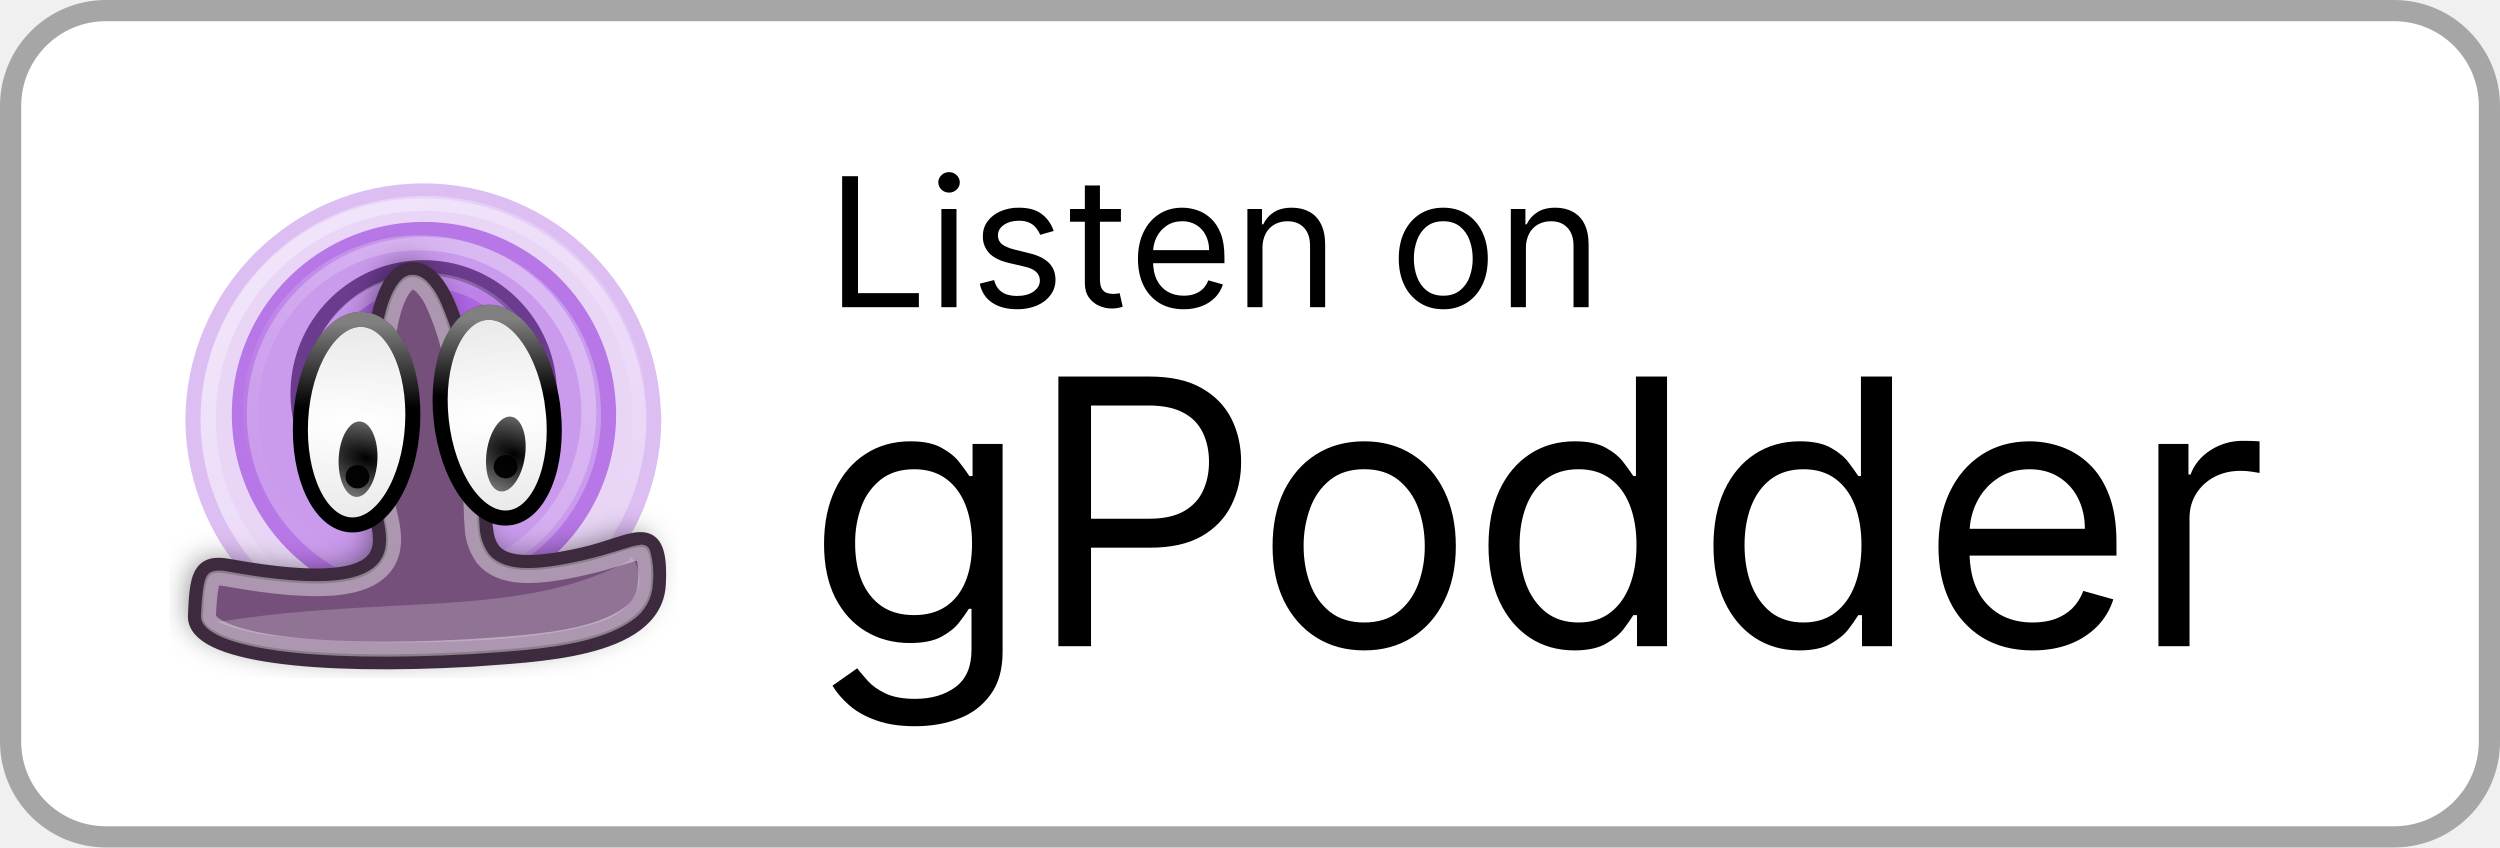
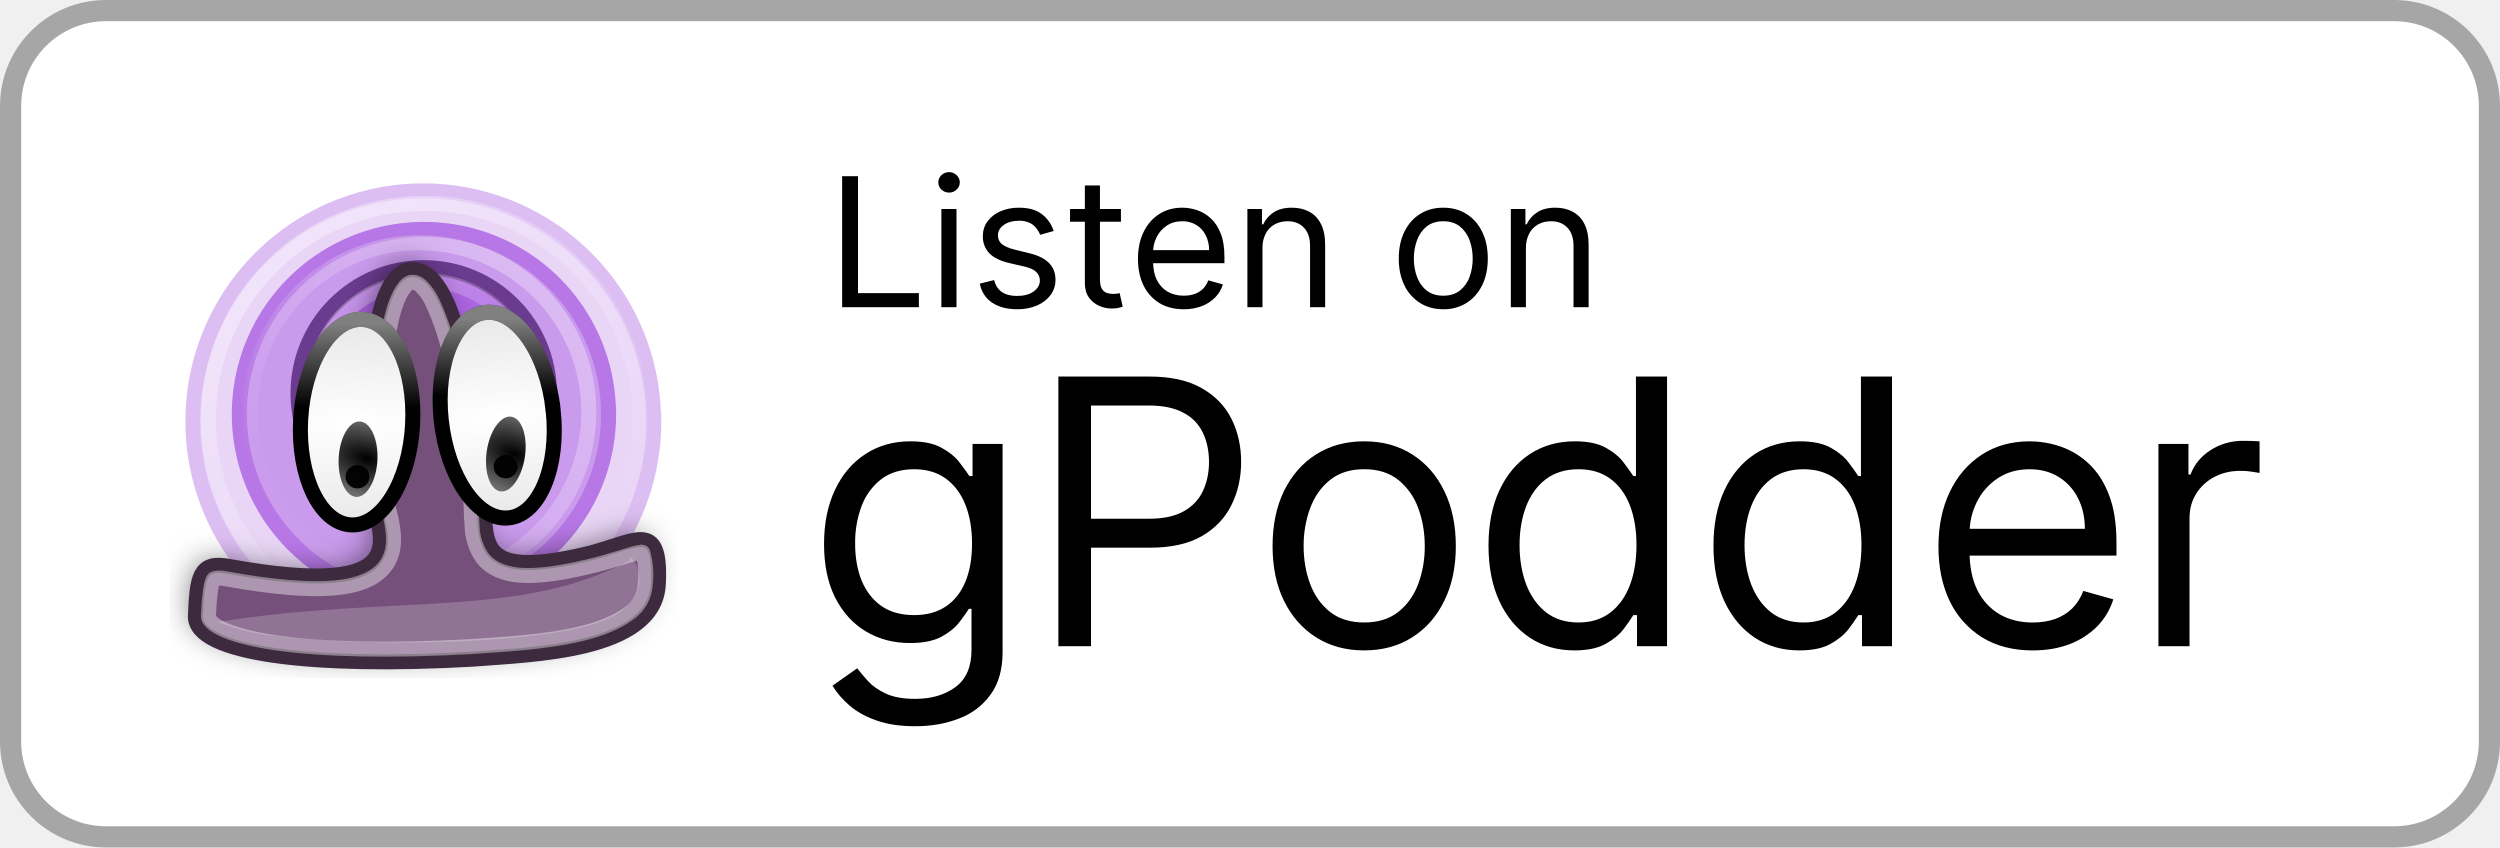
- <svg xmlns="http://www.w3.org/2000/svg" width="118" height="40" fill="none" viewBox="0 0 118 40">
+ <svg xmlns="http://www.w3.org/2000/svg" fill="none" viewBox="0 0 118 40">
  <defs>
-     <linearGradient id="c" x1="11.794" x2="24.458" y1="9.317" y2="27.337" gradientUnits="userSpaceOnUse">
+     <linearGradient id="gpodder-light__c" x1="11.794" x2="24.458" y1="9.317" y2="27.337" gradientUnits="userSpaceOnUse">
      <stop stop-color="#fff" />
      <stop offset="1" stop-color="#fff" stop-opacity="0" />
    </linearGradient>
-     <linearGradient id="d" x1="29.762" x2="13.039" y1="12.443" y2="24.93" gradientUnits="userSpaceOnUse">
+     <linearGradient id="gpodder-light__d" x1="29.762" x2="13.039" y1="12.443" y2="24.93" gradientUnits="userSpaceOnUse">
      <stop stop-color="#fff" />
      <stop offset="1" stop-color="#fff" stop-opacity="0" />
    </linearGradient>
-     <linearGradient id="e" x1="14.277" x2="24.17" y1="11.598" y2="21.869" gradientUnits="userSpaceOnUse">
+     <linearGradient id="gpodder-light__e" x1="14.277" x2="24.17" y1="11.598" y2="21.869" gradientUnits="userSpaceOnUse">
      <stop stop-color="#fff" />
      <stop offset="1" stop-color="#fff" stop-opacity="0" />
    </linearGradient>
-     <linearGradient id="k" x1="16.93" x2="16.91" y1="15.264" y2="19.231" gradientUnits="userSpaceOnUse">
+     <linearGradient id="gpodder-light__k" x1="16.93" x2="16.91" y1="15.264" y2="19.231" gradientUnits="userSpaceOnUse">
      <stop stop-color="#fff" />
      <stop offset="1" stop-color="#fff" stop-opacity="0" />
    </linearGradient>
-     <linearGradient id="l" x1="23.295" x2="23.306" y1="15.05" y2="18.682" gradientUnits="userSpaceOnUse">
+     <linearGradient id="gpodder-light__l" x1="23.295" x2="23.306" y1="15.05" y2="18.682" gradientUnits="userSpaceOnUse">
      <stop stop-color="#fff" />
      <stop offset="1" stop-color="#fff" stop-opacity="0" />
    </linearGradient>
-     <radialGradient id="g" cx="0" cy="0" r="1" gradientTransform="rotate(2.603 -431.705 379.667) scale(19.0371 5.37462)" gradientUnits="userSpaceOnUse">
+     <radialGradient id="gpodder-light__g" cx="0" cy="0" r="1" gradientTransform="rotate(2.603 -431.705 379.667) scale(19.0371 5.37462)" gradientUnits="userSpaceOnUse">
      <stop stop-color="#fff" />
      <stop offset="1" stop-color="#E5E5E5" />
    </radialGradient>
-     <radialGradient id="h" cx="0" cy="0" r="1" gradientTransform="rotate(-162.029 10.36 9.45) scale(3.26439 1.79544)" gradientUnits="userSpaceOnUse">
+     <radialGradient id="gpodder-light__h" cx="0" cy="0" r="1" gradientTransform="rotate(-162.029 10.36 9.45) scale(3.26439 1.79544)" gradientUnits="userSpaceOnUse">
      <stop />
      <stop offset="1" stop-color="#6E6E6E" />
    </radialGradient>
-     <radialGradient id="i" cx="0" cy="0" r="1" gradientTransform="matrix(19.01748 -1.72886 .48866 5.3753 23.441 19.669)" gradientUnits="userSpaceOnUse">
+     <radialGradient id="gpodder-light__i" cx="0" cy="0" r="1" gradientTransform="matrix(19.01748 -1.72886 .48866 5.3753 23.441 19.669)" gradientUnits="userSpaceOnUse">
      <stop stop-color="#fff" />
      <stop offset="1" stop-color="#E5E5E5" />
    </radialGradient>
-     <radialGradient id="j" cx="0" cy="0" r="1" gradientTransform="matrix(-2.98072 -1.26856 .7033 -1.65256 24.276 21.427)" gradientUnits="userSpaceOnUse">
+     <radialGradient id="gpodder-light__j" cx="0" cy="0" r="1" gradientTransform="matrix(-2.98072 -1.26856 .7033 -1.65256 24.276 21.427)" gradientUnits="userSpaceOnUse">
      <stop />
      <stop offset="1" stop-color="#6E6E6E" />
    </radialGradient>
-     <clipPath id="a">
+     <clipPath id="gpodder-light__a">
      <path fill="#fff" d="M8 8h24v24H8z" />
    </clipPath>
-     <clipPath id="b">
+     <clipPath id="gpodder-light__b">
      <path fill="#fff" d="M7.25 7.692h25.5v25.5H7.25z" />
    </clipPath>
-     <filter id="f" width="24.471" height="21.287" x="7.603" y="11.079" color-interpolation-filters="sRGB" filterUnits="userSpaceOnUse">
+     <filter id="gpodder-light__f" width="24.471" height="21.287" x="7.603" y="11.079" color-interpolation-filters="sRGB" filterUnits="userSpaceOnUse">
      <feFlood flood-opacity="0" result="BackgroundImageFix" />
      <feBlend in="SourceGraphic" in2="BackgroundImageFix" result="shape" />
-       <feGaussianBlur result="effect1_foregroundBlur_607_12436" stdDeviation=".673" />
+       <feGaussianBlur result="effect1_foregroundBlur_675_2613" stdDeviation=".673" />
    </filter>
  </defs>
  <rect width="117" height="39" x=".5" y=".5" fill="#fff" rx="4.5" />
  <rect width="117" height="39" x=".5" y=".5" stroke="#A6A6A6" rx="4.5" />
-   <g clip-path="url(#a)">
-     <g clip-path="url(#b)">
-       <path fill="#E0C4F4" stroke="#CFA2EE" stroke-width=".705" d="M30.862 19.883a10.881 10.881 0 0 1-21.76 0 10.875 10.875 0 0 1 21.75 0h.01Z" opacity=".7" />
+   <g clip-path="url(#gpodder-light__a)">
+     <g clip-path="url(#gpodder-light__b)">
+       <path fill="#E0C4F4" stroke="#CFA2EE" stroke-width=".705" d="M30.862 19.883a10.88 10.88 0 1 1-18.575-7.69 10.875 10.875 0 0 1 18.565 7.69h.01Z" opacity=".7" />
      <path fill="#BD80E8" stroke="#A34EDE" stroke-width=".709" d="M28.728 19.54a8.716 8.716 0 1 1-14.88-6.16 8.712 8.712 0 0 1 14.873 6.16h.007Z" opacity=".7" />
-       <path fill="#A34EDE" stroke="#431266" stroke-width=".708" d="M25.934 18.567a5.932 5.932 0 0 1-8.205 5.483 5.934 5.934 0 1 1 8.205-5.483Z" opacity=".7" />
-       <path stroke="url(#c)" stroke-width=".705" d="M20.025 9.605A10.167 10.167 0 0 0 9.832 19.798 10.171 10.171 0 0 0 20.025 29.98a10.173 10.173 0 0 0 10.192-10.193A10.173 10.173 0 0 0 20.025 9.596v.01Z" opacity=".4" />
-       <path stroke="url(#d)" stroke-width=".709" d="M20.056 11.464a7.987 7.987 0 1 0-.503 15.967 7.987 7.987 0 0 0 .503-15.967Z" opacity=".4" />
-       <path stroke="url(#e)" stroke-width=".708" d="M20.089 13.233a5.275 5.275 0 1 0 0 10.55 5.275 5.275 0 0 0 0-10.55Z" opacity=".4" />
-       <g filter="url(#f)" opacity=".5">
-         <path fill="#000" d="M17.29 23.285c-.201-1.668-.626-10.769 1.833-10.859 2.455-.096 3.108 8.303 3.347 10.519.24 2.22-.547 4.212 4.734 2.996 2.348-.542 3.676-1.838 3.511 1.397-.16 3.24-6.008 3.331-8.776 3.56-7.422.42-13.063-.224-12.99-2.062.075-1.832.17-2.603 1.53-2.348 9.123 1.663 7.013-1.578 6.817-3.203h-.005Z" />
+       <path fill="#A34EDE" stroke="#431266" stroke-width=".708" d="M25.934 18.567a5.934 5.934 0 1 1-11.868 0 5.934 5.934 0 0 1 11.868 0Z" opacity=".7" />
+       <path stroke="url(#gpodder-light__c)" stroke-width=".705" d="M20.025 9.605A10.167 10.167 0 0 0 9.832 19.798 10.171 10.171 0 0 0 20.025 29.98a10.173 10.173 0 0 0 10.192-10.193A10.173 10.173 0 0 0 20.025 9.596v.01Z" opacity=".4" />
+       <path stroke="url(#gpodder-light__d)" stroke-width=".709" d="M20.056 11.464a7.987 7.987 0 1 0-.503 15.968 7.987 7.987 0 0 0 .503-15.967Z" opacity=".4" />
+       <path stroke="url(#gpodder-light__e)" stroke-width=".708" d="M20.089 13.233a5.276 5.276 0 1 0 0 10.551 5.276 5.276 0 0 0 0-10.55Z" opacity=".4" />
+       <g filter="url(#gpodder-light__f)" opacity=".5">
+         <path fill="#000" d="M17.29 23.285c-.201-1.668-.626-10.769 1.833-10.859 2.455-.096 3.108 8.303 3.347 10.519.24 2.22-.547 4.212 4.734 2.996 2.348-.542 3.676-1.838 3.511 1.397-.16 3.24-6.008 3.331-8.776 3.56-7.421.42-13.063-.224-12.989-2.062.074-1.832.17-2.603 1.53-2.348 9.122 1.663 7.012-1.578 6.816-3.203h-.005Z" />
      </g>
-       <path fill="#75507B" stroke="#3D2A3F" stroke-width=".708" d="M17.602 23.54c-.206-1.663-.629-10.726 1.837-10.817 2.465-.09 3.12 8.272 3.36 10.482.238 2.21-.553 4.192 4.752 2.975 2.357-.531 3.684-1.828 3.522 1.392-.163 3.225-6.031 3.32-8.806 3.543-7.45.42-13.113-.223-13.043-2.045.076-1.828.174-2.593 1.54-2.343 9.157 1.658 7.044-1.572 6.838-3.187Z" />
+       <path fill="#75507B" stroke="#3D2A3F" stroke-width=".708" d="M17.602 23.54c-.206-1.663-.629-10.726 1.837-10.817 2.465-.09 3.12 8.272 3.36 10.482.238 2.21-.553 4.192 4.751 2.975 2.358-.531 3.685-1.828 3.523 1.392-.163 3.225-6.031 3.32-8.806 3.543-7.45.42-13.113-.223-13.043-2.045.076-1.828.174-2.593 1.54-2.343 9.157 1.658 7.044-1.572 6.838-3.187Z" />
      <path stroke="#fff" stroke-width=".708" d="M19.455 13.324c-.12 0-.195.042-.342.212-.146.175-.32.484-.455.882-.27.797-.439 1.96-.525 3.172-.174 2.427-.011 5.126.086 5.875.038.303.212.808.304 1.381.092.569.114 1.265-.325 1.86-.434.59-1.241.94-2.417 1.047-1.181.1-2.818-.017-5.132-.436-.287-.053-.433-.032-.487-.016-.06.016-.06 0-.109.085-.092.175-.179.786-.216 1.695 0 .074.016.127.103.228.08.106.254.234.52.367.542.265 1.425.499 2.557.664 2.265.329 5.506.387 9.196.18h.016c1.415-.106 3.533-.196 5.267-.627.867-.217 1.637-.53 2.152-.913.242-.161.442-.376.583-.627a1.8 1.8 0 0 0 .23-.818 3.81 3.81 0 0 0-.104-1.382c-.065-.159.022-.08-.119-.08-.276 0-1.295.41-2.558.697-1.354.313-2.346.44-3.131.382-.78-.058-1.393-.335-1.762-.797a2.732 2.732 0 0 1-.504-1.53c-.048-.52-.032-1.052-.086-1.556-.125-1.127-.352-3.746-.846-6.046a12.768 12.768 0 0 0-.932-2.938 2.751 2.751 0 0 0-.541-.78c-.169-.15-.293-.187-.423-.181Z" opacity=".4" />
      <path fill="#fff" fill-rule="evenodd" d="M29.738 26.44c-5.244 2.816-11.364 1.583-19.614 2.944.027.01.032-.075.053-.064a9.948 9.948 0 0 0 2.566.67c2.263.286 5.706.44 9.403.26 3.209-.16 6.391-.585 7.31-1.525 1.562-1.318.09-2.9.282-2.285Z" clip-rule="evenodd" opacity=".2" />
-       <path fill="url(#g)" stroke="#000" stroke-width=".71" d="M19.474 20.046c-.145 2.68-1.445 4.796-2.904 4.73-1.458-.067-2.524-2.29-2.38-4.97.146-2.68 1.446-4.797 2.905-4.731 1.458.066 2.524 2.292 2.379 4.971Z" />
-       <path fill="url(#h)" d="M17.814 21.712c-.047.98-.5 1.766-1.002 1.742-.502-.024-.875-.85-.827-1.83.048-.98.5-1.755 1.001-1.731.502.024.876.838.828 1.819Z" />
-       <path fill="url(#i)" stroke="#000" stroke-width=".712" d="M26.11 19.356c.289 2.68-.66 4.957-2.118 5.09-1.459.132-2.876-1.93-3.166-4.61-.29-2.679.659-4.958 2.117-5.091 1.459-.133 2.877 1.932 3.166 4.611Z" />
-       <path fill="url(#j)" d="M24.777 21.547c-.138.97-.66 1.714-1.154 1.647-.495-.067-.788-.92-.649-1.891.139-.97.658-1.703 1.153-1.636.495.067.79.91.65 1.88Z" />
-       <path stroke="url(#k)" stroke-width=".71" d="M19.474 20.046c-.145 2.68-1.445 4.796-2.904 4.73-1.458-.067-2.524-2.29-2.38-4.97.146-2.68 1.446-4.797 2.905-4.731 1.458.066 2.524 2.292 2.379 4.971Z" opacity=".5" />
-       <path stroke="url(#l)" stroke-width=".712" d="M26.11 19.356c.289 2.68-.66 4.957-2.118 5.09-1.459.132-2.876-1.93-3.166-4.61-.29-2.679.659-4.958 2.117-5.091 1.459-.133 2.877 1.932 3.166 4.611Z" opacity=".5" />
-       <path fill="#000" fill-rule="evenodd" d="M17.43 22.582a.55.55 0 0 1-.22.363.57.57 0 0 1-.79-.112.546.546 0 0 1 .114-.774.57.57 0 0 1 .789.113c.09.117.128.265.107.41Zm6.904-.248a.577.577 0 0 1-.786.149.54.54 0 0 1-.149-.765.577.577 0 0 1 .786-.149.541.541 0 0 1 .149.765Z" clip-rule="evenodd" opacity=".95" />
+       <path fill="url(#gpodder-light__g)" stroke="#000" stroke-width=".71" d="M19.474 20.046c-.145 2.68-1.445 4.796-2.904 4.73-1.459-.067-2.524-2.29-2.38-4.97.146-2.68 1.446-4.797 2.905-4.731 1.458.066 2.524 2.292 2.379 4.971Z" />
+       <path fill="url(#gpodder-light__h)" d="M17.814 21.712c-.047.98-.5 1.766-1.002 1.742-.502-.024-.875-.85-.827-1.83.048-.98.5-1.755 1.001-1.731.502.024.876.838.828 1.819Z" />
+       <path fill="url(#gpodder-light__i)" stroke="#000" stroke-width=".712" d="M26.11 19.356c.289 2.68-.66 4.957-2.118 5.09-1.459.132-2.876-1.93-3.166-4.61-.29-2.679.659-4.958 2.117-5.091 1.459-.133 2.877 1.932 3.166 4.611Z" />
+       <path fill="url(#gpodder-light__j)" d="M24.777 21.547c-.138.97-.66 1.714-1.154 1.647-.495-.067-.788-.92-.65-1.891.14-.97.659-1.703 1.154-1.636.495.067.79.91.65 1.88Z" />
+       <path stroke="url(#gpodder-light__k)" stroke-width=".71" d="M19.474 20.046c-.145 2.68-1.445 4.796-2.904 4.73-1.459-.067-2.524-2.29-2.38-4.97.146-2.68 1.446-4.797 2.905-4.731 1.458.066 2.524 2.292 2.379 4.971Z" opacity=".5" />
+       <path stroke="url(#gpodder-light__l)" stroke-width=".712" d="M26.11 19.356c.289 2.68-.66 4.957-2.118 5.09-1.459.132-2.876-1.93-3.166-4.61-.29-2.679.659-4.958 2.117-5.091 1.459-.133 2.877 1.932 3.166 4.611Z" opacity=".5" />
+       <path fill="#000" fill-rule="evenodd" d="M17.43 22.582a.55.55 0 0 1-.22.363.57.57 0 0 1-.789-.112.546.546 0 0 1 .113-.774.57.57 0 0 1 .789.113c.09.117.128.265.107.41Zm6.904-.248a.576.576 0 0 1-.786.149.541.541 0 0 1-.149-.765.577.577 0 0 1 .786-.149.54.54 0 0 1 .149.765Z" clip-rule="evenodd" opacity=".95" />
    </g>
  </g>
  <path fill="#000" d="M39.749 14.5V8.318h.748v5.518h2.874v.664h-3.622Zm4.684 0V9.864h.713V14.5h-.713Zm.362-5.41a.506.506 0 0 1-.359-.141.456.456 0 0 1-.148-.341c0-.133.05-.247.148-.341.1-.095.22-.142.36-.142.138 0 .257.047.356.142.1.094.15.208.15.341 0 .133-.05.246-.15.341a.496.496 0 0 1-.357.142Zm4.94 1.812-.64.181c-.04-.107-.1-.21-.179-.31a.865.865 0 0 0-.313-.254 1.14 1.14 0 0 0-.51-.1c-.284 0-.52.065-.71.196-.187.129-.28.293-.28.492a.51.51 0 0 0 .192.42c.13.102.33.188.604.256l.688.17c.415.1.724.254.927.461.203.206.305.47.305.794 0 .266-.077.503-.23.713-.15.209-.362.374-.633.495a2.33 2.33 0 0 1-.948.18c-.473 0-.864-.102-1.174-.307-.31-.205-.506-.505-.589-.9l.676-.169c.065.25.186.437.365.562.182.124.418.187.71.187.332 0 .595-.07.79-.211.198-.143.296-.314.296-.514a.54.54 0 0 0-.169-.404c-.112-.11-.285-.193-.519-.248l-.773-.18c-.424-.101-.736-.257-.935-.469a1.133 1.133 0 0 1-.296-.8c0-.261.073-.493.22-.694a1.5 1.5 0 0 1 .607-.474 2.13 2.13 0 0 1 .875-.172c.46 0 .82.1 1.081.302.264.201.45.467.561.797Zm3.173-1.038v.603h-2.403v-.603h2.403Zm-1.703-1.111h.712v4.419c0 .201.03.352.088.453.06.098.137.165.23.199a.92.92 0 0 0 .298.048c.079 0 .143-.004.194-.012l.12-.024.145.64a1.491 1.491 0 0 1-.531.085c-.201 0-.399-.044-.592-.13a1.177 1.177 0 0 1-.477-.396c-.125-.177-.187-.4-.187-.67V8.753Zm4.668 5.844c-.447 0-.832-.099-1.156-.296a1.99 1.99 0 0 1-.745-.833c-.174-.358-.26-.775-.26-1.25s.086-.893.26-1.256c.175-.364.418-.648.73-.85.314-.206.68-.309 1.099-.309.241 0 .48.04.715.121.236.08.45.211.643.392.193.18.347.417.462.713.115.296.172.66.172 1.092v.302h-3.574v-.616h2.85a1.52 1.52 0 0 0-.157-.7 1.183 1.183 0 0 0-.441-.486 1.234 1.234 0 0 0-.67-.178c-.284 0-.53.07-.737.212a1.39 1.39 0 0 0-.474.543c-.11.223-.166.463-.166.718v.41c0 .35.06.648.181.891.123.242.293.426.51.553.218.124.47.187.758.187.187 0 .356-.027.507-.079.153-.054.285-.135.396-.241.11-.109.196-.244.256-.405l.689.193a1.526 1.526 0 0 1-.366.616 1.78 1.78 0 0 1-.634.41 2.35 2.35 0 0 1-.848.146Zm3.716-2.886V14.5h-.712V9.864h.688v.724h.06a1.33 1.33 0 0 1 .495-.567c.222-.145.507-.218.858-.218.313 0 .588.065.823.193.236.127.42.32.55.58.13.258.196.584.196.978V14.5h-.712v-2.898c0-.364-.095-.648-.284-.85-.19-.206-.449-.309-.779-.309-.227 0-.43.05-.61.148a1.058 1.058 0 0 0-.42.432 1.43 1.43 0 0 0-.153.688Zm8.534 2.886c-.419 0-.786-.1-1.102-.3a2.018 2.018 0 0 1-.736-.835c-.175-.358-.263-.777-.263-1.256 0-.483.088-.905.263-1.265.177-.36.422-.64.736-.839.316-.2.683-.299 1.102-.299.418 0 .785.1 1.099.3.316.198.561.478.736.838.177.36.266.782.266 1.265 0 .479-.089.898-.266 1.256-.175.358-.42.636-.736.836a2.01 2.01 0 0 1-1.1.299Zm0-.64c.318 0 .58-.082.785-.245a1.44 1.44 0 0 0 .456-.643 2.47 2.47 0 0 0 .147-.863c0-.31-.049-.599-.147-.866a1.46 1.46 0 0 0-.456-.65c-.206-.164-.467-.247-.785-.247s-.58.083-.785.248a1.46 1.46 0 0 0-.456.649 2.487 2.487 0 0 0-.148.866c0 .31.05.598.148.863.099.266.25.48.456.643.205.163.467.245.785.245Zm3.9-2.246V14.5h-.712V9.864H72v.724h.06c.11-.235.274-.424.496-.567.221-.145.507-.218.857-.218.314 0 .589.065.824.193a1.3 1.3 0 0 1 .55.58c.13.258.196.584.196.978V14.5h-.713v-2.898c0-.364-.094-.648-.284-.85-.189-.206-.448-.309-.778-.309-.228 0-.43.05-.61.148a1.059 1.059 0 0 0-.42.432 1.43 1.43 0 0 0-.154.688ZM43.195 34.278c-.708 0-1.317-.09-1.827-.273-.51-.178-.934-.414-1.274-.709-.335-.29-.602-.6-.801-.932l1.168-.82c.133.174.3.373.503.597.203.227.48.424.833.59.356.17.822.255 1.398.255.77 0 1.407-.187 1.908-.56.502-.372.752-.957.752-1.752v-1.939h-.124c-.108.174-.261.39-.46.646-.195.253-.477.479-.845.678-.365.194-.858.292-1.48.292-.77 0-1.462-.182-2.075-.547-.609-.365-1.092-.895-1.448-1.59-.352-.697-.528-1.542-.528-2.536 0-.978.172-1.83.516-2.555.344-.729.822-1.292 1.435-1.69.613-.402 1.322-.603 2.126-.603.621 0 1.114.104 1.479.311.368.203.65.435.845.696.199.257.352.468.46.634h.149v-1.517h1.417v9.82c0 .82-.187 1.487-.56 2a3.185 3.185 0 0 1-1.491 1.138c-.621.244-1.313.366-2.076.366Zm-.05-5.245c.589 0 1.086-.134 1.492-.404.406-.269.715-.656.926-1.162.211-.505.317-1.11.317-1.814 0-.688-.104-1.295-.31-1.821-.208-.526-.514-.939-.92-1.237-.407-.298-.908-.447-1.504-.447-.622 0-1.14.157-1.554.472a2.88 2.88 0 0 0-.926 1.268 4.901 4.901 0 0 0-.304 1.765c0 .663.103 1.249.31 1.758.212.506.522.904.932 1.194.415.285.928.428 1.542.428Zm6.81 1.467V17.773h4.3c1 0 1.815.18 2.45.54.637.357 1.11.84 1.416 1.448.307.61.46 1.289.46 2.039 0 .75-.153 1.431-.46 2.044-.302.613-.77 1.102-1.404 1.467-.634.36-1.446.54-2.436.54h-3.083v-1.367h3.033c.683 0 1.232-.118 1.647-.354.414-.236.714-.555.9-.957.191-.406.287-.864.287-1.373 0-.51-.096-.966-.286-1.367a2.04 2.04 0 0 0-.908-.945c-.418-.232-.973-.348-1.665-.348h-2.71V30.5h-1.54Zm14.435.199c-.862 0-1.618-.205-2.268-.615-.647-.41-1.152-.984-1.517-1.722-.36-.737-.54-1.599-.54-2.585 0-.994.18-1.862.54-2.604.365-.741.87-1.317 1.517-1.727.65-.41 1.406-.616 2.268-.616.862 0 1.616.205 2.262.616.65.41 1.156.985 1.516 1.727.365.742.547 1.61.547 2.604 0 .986-.182 1.848-.547 2.585-.36.738-.865 1.312-1.516 1.722-.646.41-1.4.615-2.262.615Zm0-1.318c.655 0 1.193-.167 1.616-.503.422-.336.735-.777.938-1.324a5.063 5.063 0 0 0 .305-1.777c0-.638-.102-1.233-.305-1.784a3.006 3.006 0 0 0-.938-1.336c-.423-.34-.961-.51-1.616-.51-.654 0-1.193.17-1.616.51-.422.34-.735.785-.938 1.336a5.12 5.12 0 0 0-.305 1.784c0 .638.102 1.23.305 1.777.203.547.516.988.938 1.324.423.336.962.503 1.616.503Zm9.918 1.318c-.795 0-1.497-.201-2.106-.603-.61-.406-1.086-.978-1.43-1.715-.343-.742-.515-1.618-.515-2.629 0-1.002.172-1.872.515-2.61.344-.737.823-1.307 1.436-1.709.613-.402 1.322-.603 2.125-.603.622 0 1.113.104 1.473.311.365.203.642.435.833.696.195.257.346.468.454.634h.124v-4.698h1.467V30.5h-1.417v-1.467h-.174a9.407 9.407 0 0 1-.46.66c-.2.26-.483.494-.852.701-.368.203-.86.305-1.473.305Zm.2-1.318c.588 0 1.085-.153 1.49-.46.407-.31.716-.739.927-1.286.211-.55.317-1.187.317-1.908 0-.712-.104-1.336-.31-1.87-.208-.539-.515-.957-.92-1.256-.407-.302-.908-.453-1.505-.453-.621 0-1.139.16-1.553.478-.41.315-.719.744-.926 1.287-.203.538-.305 1.143-.305 1.814 0 .68.104 1.297.311 1.852.211.551.522.99.932 1.318.415.323.928.484 1.541.484Zm10.42 1.318c-.796 0-1.498-.201-2.107-.603-.609-.406-1.085-.978-1.43-1.715-.343-.742-.515-1.618-.515-2.629 0-1.002.172-1.872.516-2.61.344-.737.822-1.307 1.435-1.709.613-.402 1.322-.603 2.126-.603.621 0 1.112.104 1.472.311.365.203.642.435.833.696.195.257.346.468.454.634h.124v-4.698h1.467V30.5h-1.417v-1.467h-.174a9.38 9.38 0 0 1-.46.66c-.199.26-.483.494-.852.701-.368.203-.86.305-1.472.305Zm.199-1.318c.588 0 1.085-.153 1.491-.46.406-.31.715-.739.926-1.286.211-.55.317-1.187.317-1.908 0-.712-.104-1.336-.31-1.87-.208-.539-.514-.957-.92-1.256-.407-.302-.908-.453-1.504-.453-.622 0-1.14.16-1.554.478-.41.315-.719.744-.926 1.287-.203.538-.305 1.143-.305 1.814 0 .68.104 1.297.311 1.852.212.551.522.99.932 1.318.415.323.928.484 1.542.484ZM95.945 30.7c-.92 0-1.714-.203-2.38-.61a4.087 4.087 0 0 1-1.536-1.714c-.356-.738-.534-1.595-.534-2.573s.178-1.84.534-2.585c.36-.75.862-1.334 1.504-1.753.647-.422 1.4-.634 2.262-.634.498 0 .989.083 1.473.249a3.65 3.65 0 0 1 1.324.808c.398.368.715.857.95 1.466.237.61.355 1.36.355 2.25v.621h-7.358v-1.267h5.867c0-.539-.108-1.02-.324-1.442a2.435 2.435 0 0 0-.907-1c-.39-.245-.85-.367-1.38-.367-.584 0-1.09.145-1.516.435a2.862 2.862 0 0 0-.976 1.118c-.227.46-.341.953-.341 1.48v.845c0 .72.124 1.332.373 1.833a2.69 2.69 0 0 0 1.05 1.137c.447.257.967.385 1.56.385.385 0 .733-.053 1.044-.161.314-.112.586-.278.814-.497a2.26 2.26 0 0 0 .528-.833l1.417.398c-.15.48-.4.903-.752 1.267a3.67 3.67 0 0 1-1.305.846c-.518.198-1.1.298-1.746.298Zm5.933-.199v-9.546h1.417v1.442h.099c.174-.472.489-.855.945-1.15a2.78 2.78 0 0 1 1.541-.44c.108 0 .242.002.404.006.162.004.284.01.367.018v1.492a4.446 4.446 0 0 0-.342-.056 3.36 3.36 0 0 0-.553-.044c-.464 0-.878.098-1.243.292a2.208 2.208 0 0 0-.858.796c-.207.335-.31.719-.31 1.15v6.04h-1.467Z" />
</svg>
